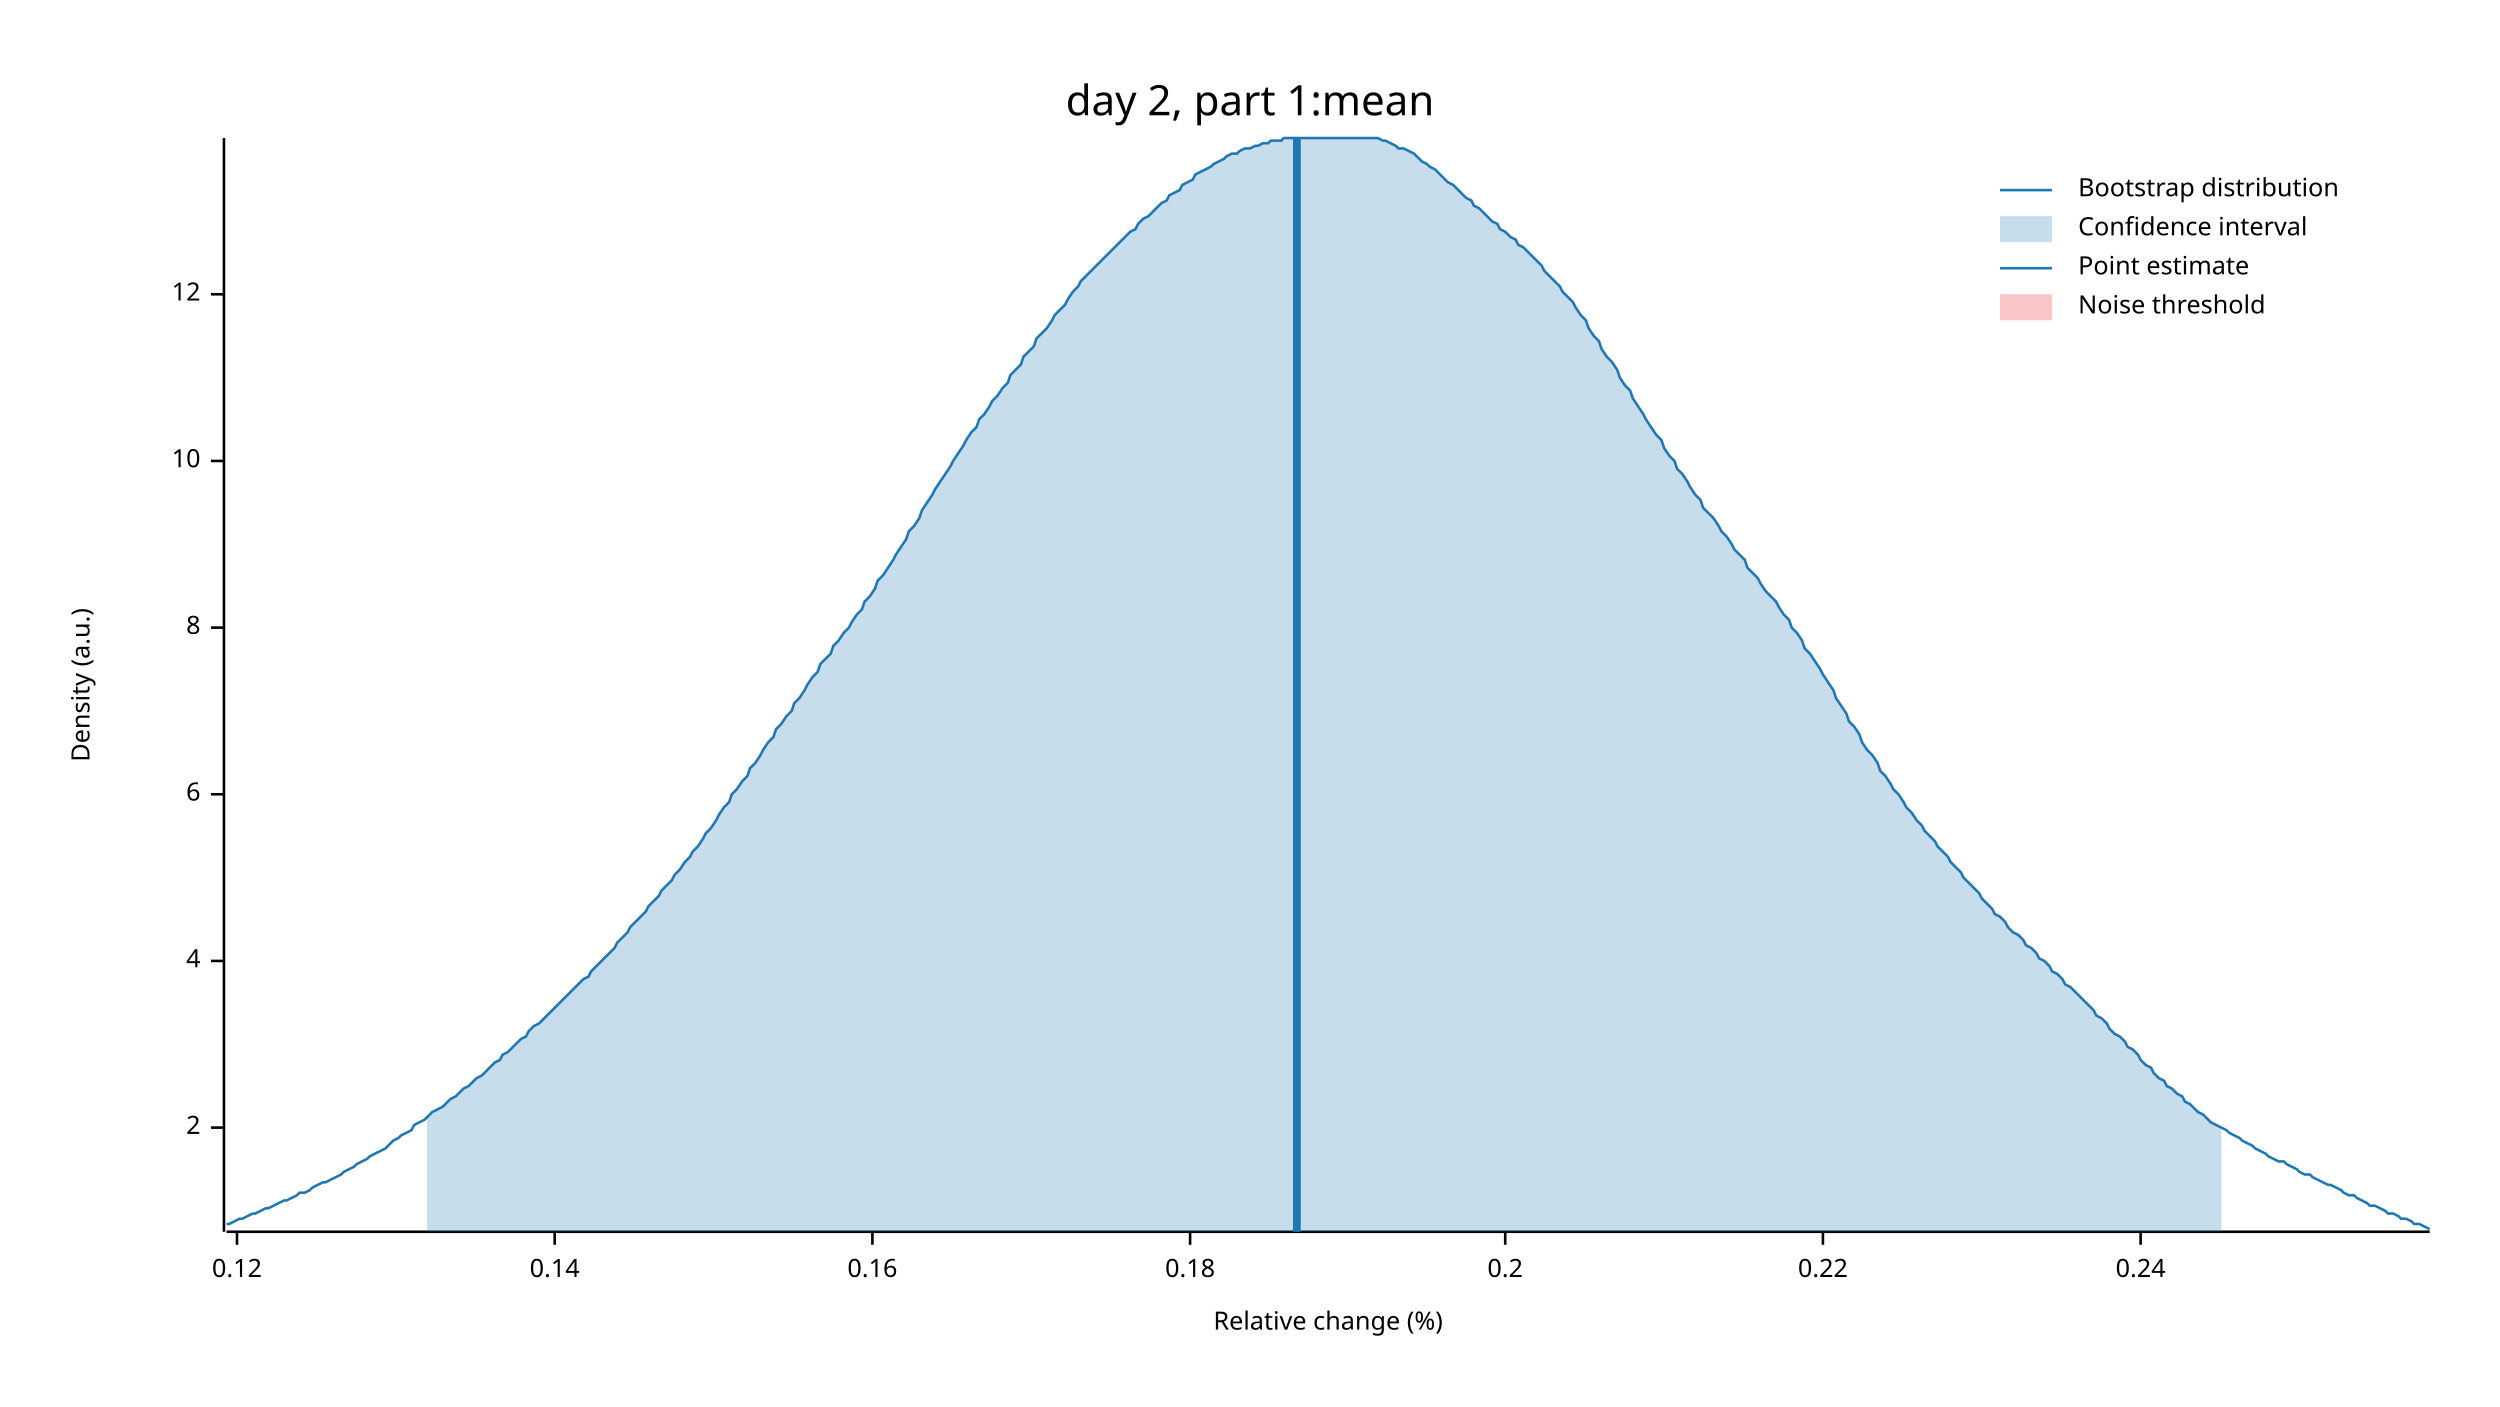
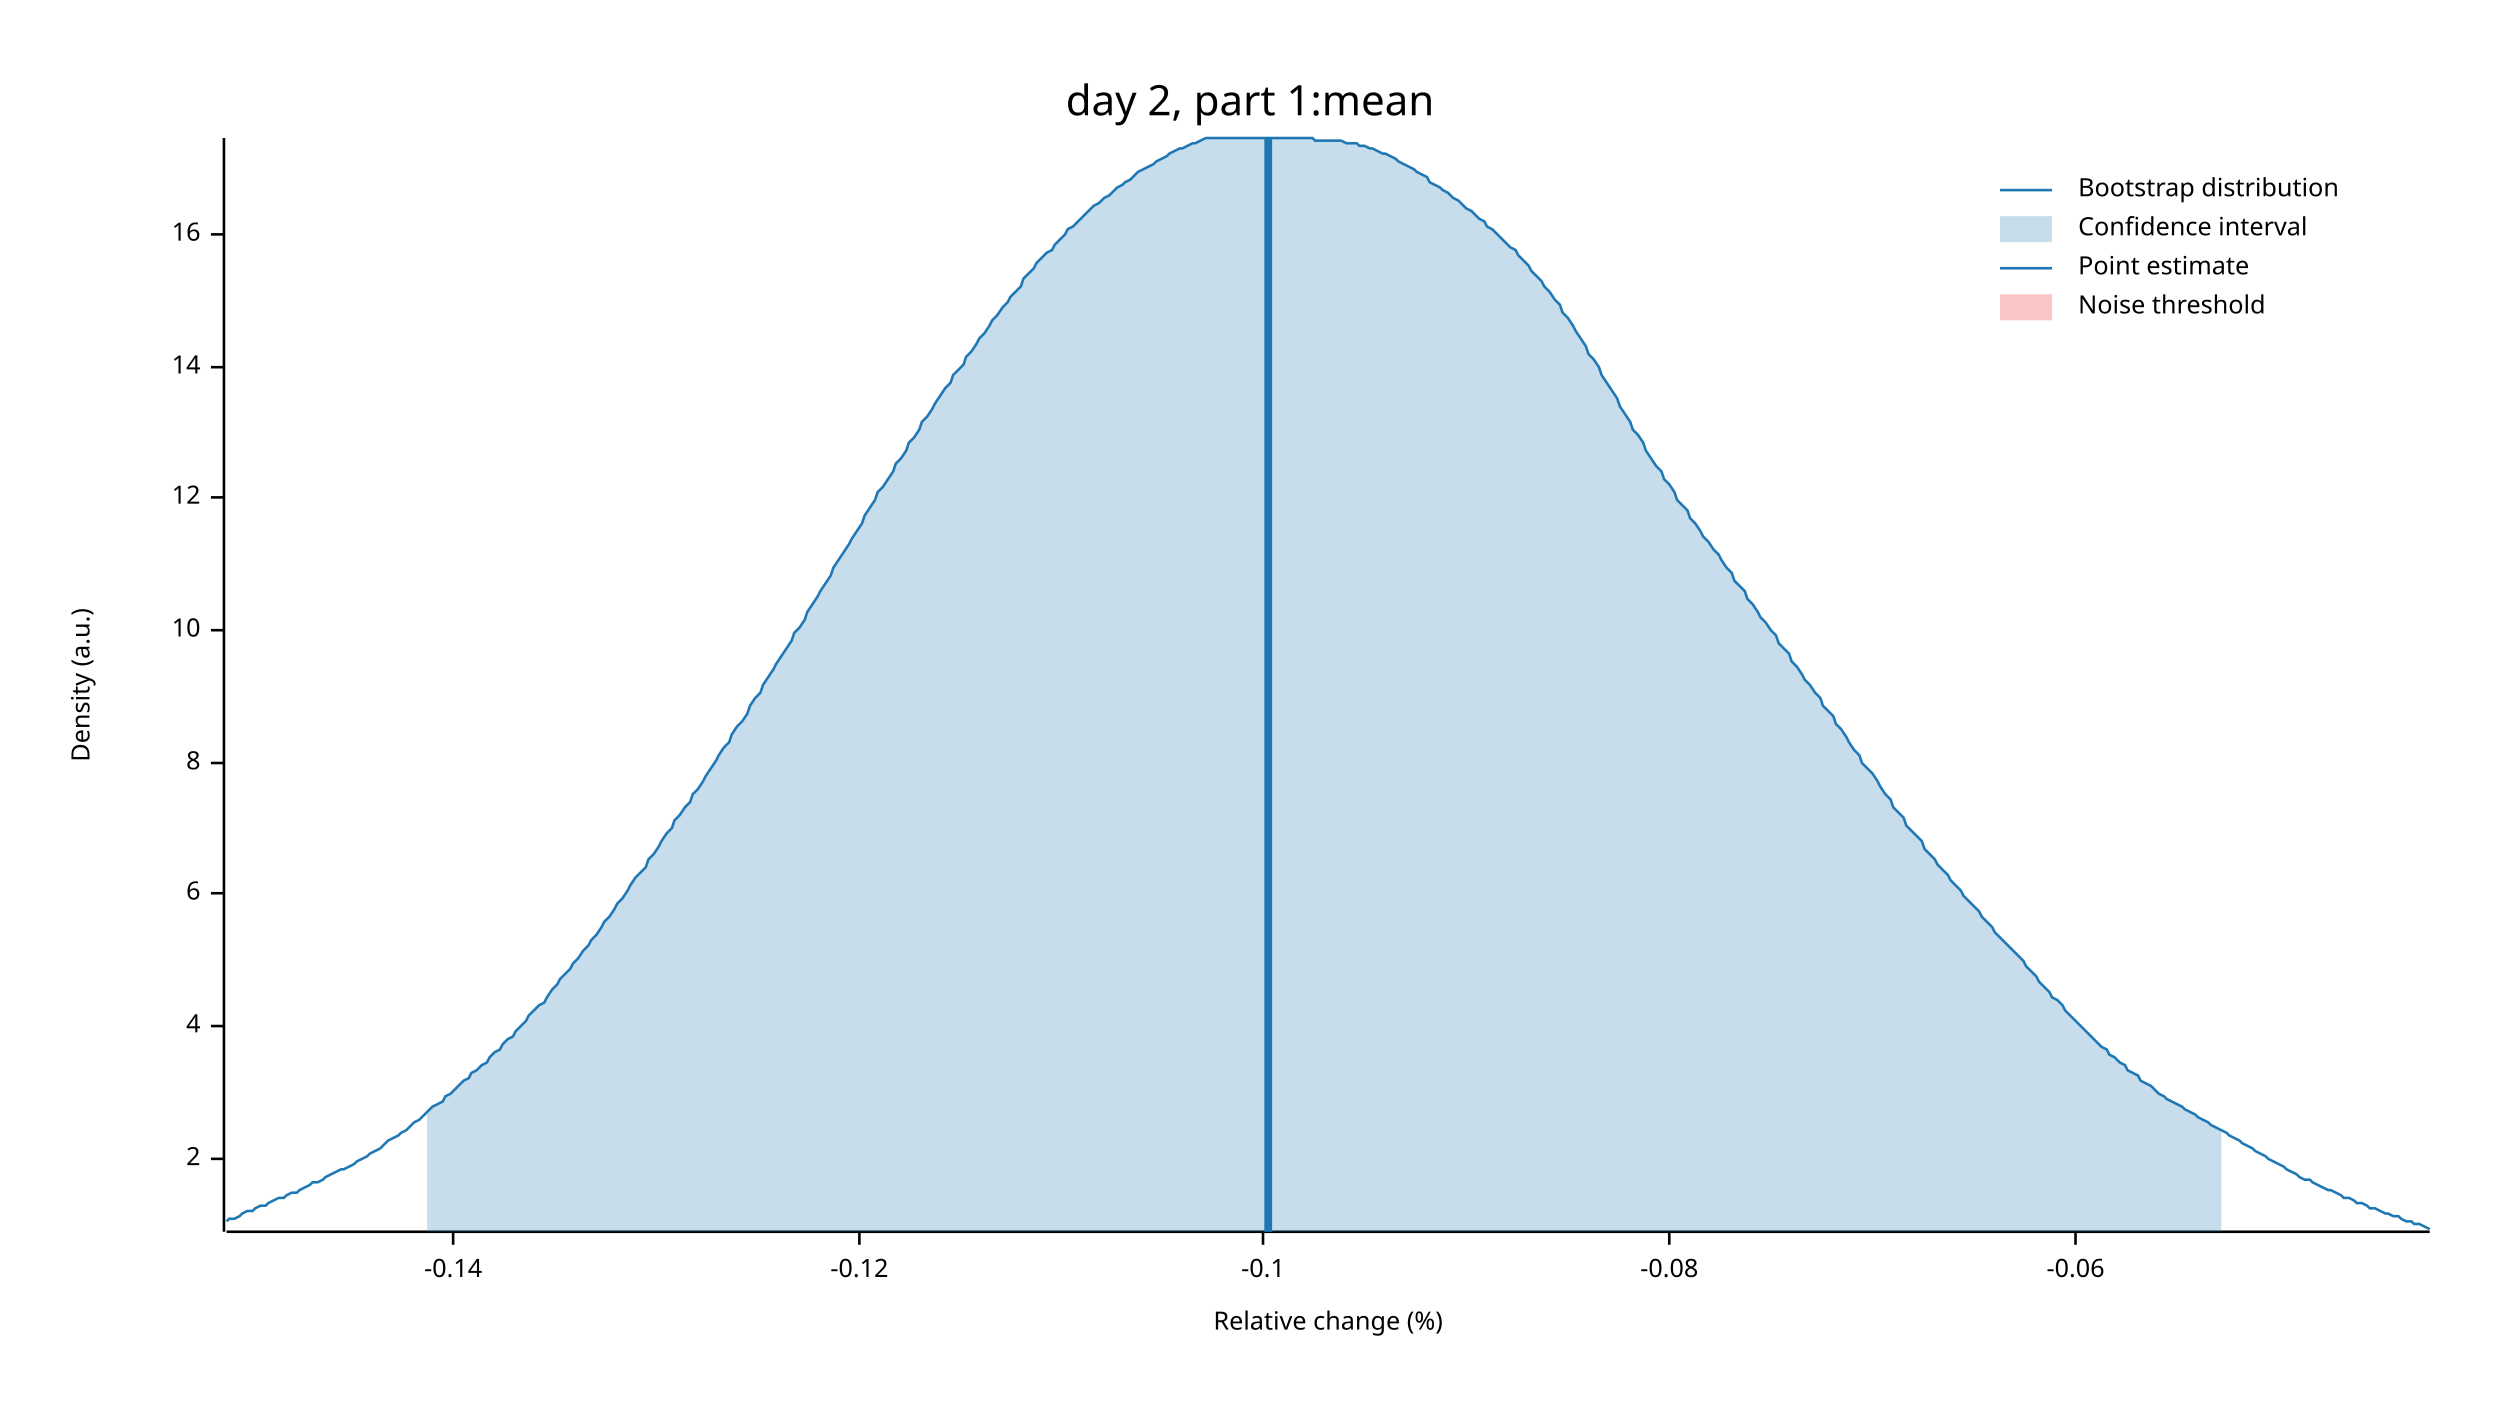
<svg xmlns="http://www.w3.org/2000/svg" width="960" height="540" viewBox="0 0 960 540">
  <text x="480" y="32" dy="0.76em" text-anchor="middle" font-family="sans-serif" font-size="16.129" opacity="1" fill="#000000">
day 2, part 1:mean
</text>
  <text x="27" y="263" dy="0.76em" text-anchor="middle" font-family="sans-serif" font-size="9.677" opacity="1" fill="#000000" transform="rotate(270, 27, 263)">
Density (a.u.)
</text>
  <text x="510" y="513" dy="-0.5ex" text-anchor="middle" font-family="sans-serif" font-size="9.677" opacity="1" fill="#000000">
Relative change (%)
</text>
  <polyline fill="none" opacity="1" stroke="#000000" stroke-width="1" points="86,53 86,473 " />
-   <text x="77" y="433" dy="0.5ex" text-anchor="end" font-family="sans-serif" font-size="9.677" opacity="1" fill="#000000">
+   <text x="77" y="445" dy="0.5ex" text-anchor="end" font-family="sans-serif" font-size="9.677" opacity="1" fill="#000000">
2
</text>
-   <polyline fill="none" opacity="1" stroke="#000000" stroke-width="1" points="81,433 86,433 " />
-   <text x="77" y="369" dy="0.5ex" text-anchor="end" font-family="sans-serif" font-size="9.677" opacity="1" fill="#000000">
+   <polyline fill="none" opacity="1" stroke="#000000" stroke-width="1" points="81,445 86,445 " />
+   <text x="77" y="394" dy="0.5ex" text-anchor="end" font-family="sans-serif" font-size="9.677" opacity="1" fill="#000000">
4
</text>
-   <polyline fill="none" opacity="1" stroke="#000000" stroke-width="1" points="81,369 86,369 " />
-   <text x="77" y="305" dy="0.5ex" text-anchor="end" font-family="sans-serif" font-size="9.677" opacity="1" fill="#000000">
+   <polyline fill="none" opacity="1" stroke="#000000" stroke-width="1" points="81,394 86,394 " />
+   <text x="77" y="343" dy="0.5ex" text-anchor="end" font-family="sans-serif" font-size="9.677" opacity="1" fill="#000000">
6
</text>
-   <polyline fill="none" opacity="1" stroke="#000000" stroke-width="1" points="81,305 86,305 " />
-   <text x="77" y="241" dy="0.5ex" text-anchor="end" font-family="sans-serif" font-size="9.677" opacity="1" fill="#000000">
+   <polyline fill="none" opacity="1" stroke="#000000" stroke-width="1" points="81,343 86,343 " />
+   <text x="77" y="293" dy="0.5ex" text-anchor="end" font-family="sans-serif" font-size="9.677" opacity="1" fill="#000000">
8
</text>
-   <polyline fill="none" opacity="1" stroke="#000000" stroke-width="1" points="81,241 86,241 " />
-   <text x="77" y="177" dy="0.5ex" text-anchor="end" font-family="sans-serif" font-size="9.677" opacity="1" fill="#000000">
+   <polyline fill="none" opacity="1" stroke="#000000" stroke-width="1" points="81,293 86,293 " />
+   <text x="77" y="242" dy="0.5ex" text-anchor="end" font-family="sans-serif" font-size="9.677" opacity="1" fill="#000000">
10
</text>
-   <polyline fill="none" opacity="1" stroke="#000000" stroke-width="1" points="81,177 86,177 " />
-   <text x="77" y="113" dy="0.5ex" text-anchor="end" font-family="sans-serif" font-size="9.677" opacity="1" fill="#000000">
+   <polyline fill="none" opacity="1" stroke="#000000" stroke-width="1" points="81,242 86,242 " />
+   <text x="77" y="191" dy="0.5ex" text-anchor="end" font-family="sans-serif" font-size="9.677" opacity="1" fill="#000000">
12
</text>
-   <polyline fill="none" opacity="1" stroke="#000000" stroke-width="1" points="81,113 86,113 " />
+   <polyline fill="none" opacity="1" stroke="#000000" stroke-width="1" points="81,191 86,191 " />
+   <text x="77" y="141" dy="0.5ex" text-anchor="end" font-family="sans-serif" font-size="9.677" opacity="1" fill="#000000">
+ 14
+ </text>
+   <polyline fill="none" opacity="1" stroke="#000000" stroke-width="1" points="81,141 86,141 " />
+   <text x="77" y="90" dy="0.5ex" text-anchor="end" font-family="sans-serif" font-size="9.677" opacity="1" fill="#000000">
+ 16
+ </text>
+   <polyline fill="none" opacity="1" stroke="#000000" stroke-width="1" points="81,90 86,90 " />
  <polyline fill="none" opacity="1" stroke="#000000" stroke-width="1" points="87,473 933,473 " />
-   <text x="91" y="483" dy="0.76em" text-anchor="middle" font-family="sans-serif" font-size="9.677" opacity="1" fill="#000000">
- 0.12
+   <text x="174" y="483" dy="0.76em" text-anchor="middle" font-family="sans-serif" font-size="9.677" opacity="1" fill="#000000">
+ -0.14
</text>
-   <polyline fill="none" opacity="1" stroke="#000000" stroke-width="1" points="91,473 91,478 " />
-   <text x="213" y="483" dy="0.76em" text-anchor="middle" font-family="sans-serif" font-size="9.677" opacity="1" fill="#000000">
- 0.14
+   <polyline fill="none" opacity="1" stroke="#000000" stroke-width="1" points="174,473 174,478 " />
+   <text x="330" y="483" dy="0.76em" text-anchor="middle" font-family="sans-serif" font-size="9.677" opacity="1" fill="#000000">
+ -0.12
</text>
-   <polyline fill="none" opacity="1" stroke="#000000" stroke-width="1" points="213,473 213,478 " />
-   <text x="335" y="483" dy="0.76em" text-anchor="middle" font-family="sans-serif" font-size="9.677" opacity="1" fill="#000000">
- 0.16
+   <polyline fill="none" opacity="1" stroke="#000000" stroke-width="1" points="330,473 330,478 " />
+   <text x="485" y="483" dy="0.76em" text-anchor="middle" font-family="sans-serif" font-size="9.677" opacity="1" fill="#000000">
+ -0.1
</text>
-   <polyline fill="none" opacity="1" stroke="#000000" stroke-width="1" points="335,473 335,478 " />
-   <text x="457" y="483" dy="0.76em" text-anchor="middle" font-family="sans-serif" font-size="9.677" opacity="1" fill="#000000">
- 0.18
+   <polyline fill="none" opacity="1" stroke="#000000" stroke-width="1" points="485,473 485,478 " />
+   <text x="641" y="483" dy="0.76em" text-anchor="middle" font-family="sans-serif" font-size="9.677" opacity="1" fill="#000000">
+ -0.08
</text>
-   <polyline fill="none" opacity="1" stroke="#000000" stroke-width="1" points="457,473 457,478 " />
-   <text x="578" y="483" dy="0.76em" text-anchor="middle" font-family="sans-serif" font-size="9.677" opacity="1" fill="#000000">
- 0.2
+   <polyline fill="none" opacity="1" stroke="#000000" stroke-width="1" points="641,473 641,478 " />
+   <text x="797" y="483" dy="0.76em" text-anchor="middle" font-family="sans-serif" font-size="9.677" opacity="1" fill="#000000">
+ -0.06
</text>
-   <polyline fill="none" opacity="1" stroke="#000000" stroke-width="1" points="578,473 578,478 " />
-   <text x="700" y="483" dy="0.76em" text-anchor="middle" font-family="sans-serif" font-size="9.677" opacity="1" fill="#000000">
- 0.22
- </text>
-   <polyline fill="none" opacity="1" stroke="#000000" stroke-width="1" points="700,473 700,478 " />
-   <text x="822" y="483" dy="0.76em" text-anchor="middle" font-family="sans-serif" font-size="9.677" opacity="1" fill="#000000">
- 0.24
- </text>
-   <polyline fill="none" opacity="1" stroke="#000000" stroke-width="1" points="822,473 822,478 " />
-   <polyline fill="none" opacity="1" stroke="#1F78B4" stroke-width="1" points="87,470 88,470 90,469 92,468 93,468 95,467 97,466 98,466 100,465 102,464 103,464 105,463 107,462 109,461 110,461 112,460 114,459 115,458 117,458 119,457 120,456 122,455 124,454 125,454 127,453 129,452 131,451 132,450 134,449 136,448 137,447 139,446 141,445 142,444 144,443 146,442 148,441 149,440 151,438 153,437 154,436 156,435 158,434 159,432 161,431 163,430 164,429 166,427 168,426 170,425 171,424 173,422 175,421 176,420 178,418 180,417 181,416 183,414 185,413 187,411 188,410 190,408 192,407 193,405 195,404 197,402 198,401 200,399 202,398 203,396 205,394 207,393 209,391 210,390 212,388 214,386 215,385 217,383 219,381 220,380 222,378 224,376 226,375 227,373 229,371 231,369 232,368 234,366 236,364 237,362 239,360 241,358 242,356 244,354 246,352 248,350 249,348 251,346 253,344 254,342 256,340 258,338 259,336 261,334 263,331 265,329 266,327 268,325 270,322 271,320 273,318 275,315 276,313 278,310 280,308 281,305 283,303 285,300 287,298 288,295 290,293 292,290 293,288 295,285 297,283 298,280 300,278 302,275 304,273 305,270 307,268 309,265 310,263 312,260 314,258 315,255 317,253 319,251 320,248 322,246 324,243 326,241 327,239 329,236 331,234 332,231 334,229 336,226 337,223 339,221 341,218 343,215 344,213 346,210 348,207 349,204 351,202 353,199 354,196 356,193 358,190 359,188 361,185 363,182 365,179 366,177 368,174 370,171 371,169 373,166 375,164 376,161 378,159 380,156 381,154 383,152 385,149 387,147 388,144 390,142 392,140 393,137 395,135 397,133 398,130 400,128 402,126 404,123 405,121 407,119 409,117 410,115 412,112 414,110 415,108 417,106 419,104 420,103 422,101 424,99 426,97 427,96 429,94 431,92 432,91 434,89 436,88 437,86 439,84 441,83 443,81 444,80 446,78 448,77 449,75 451,74 453,73 454,71 456,70 458,69 459,67 461,66 463,65 465,64 466,63 468,62 470,61 471,60 473,59 475,59 476,58 478,57 480,57 482,56 483,56 485,55 487,55 488,54 490,54 492,54 493,53 495,53 497,53 498,53 500,53 502,53 504,53 505,53 507,53 509,53 510,53 512,53 514,53 515,53 517,53 519,53 521,53 522,53 524,53 526,53 527,53 529,53 531,54 532,54 534,55 536,56 537,57 539,57 541,58 543,59 544,60 546,62 548,63 549,64 551,65 553,67 554,68 556,70 558,71 560,73 561,74 563,76 565,77 566,79 568,80 570,82 571,83 573,85 575,86 576,88 578,89 580,91 582,92 583,94 585,95 587,97 588,98 590,100 592,102 593,104 595,106 597,108 599,110 600,112 602,114 604,116 605,118 607,121 609,123 610,126 612,129 614,131 615,134 617,137 619,139 621,142 622,145 624,148 626,150 627,153 629,156 631,159 632,161 634,164 636,167 638,169 639,172 641,175 643,177 644,180 646,182 648,185 649,187 651,190 653,192 654,195 656,197 658,199 660,202 661,204 663,206 665,209 666,211 668,213 670,215 671,218 673,220 675,222 676,224 678,227 680,229 682,231 683,233 685,236 687,238 688,241 690,243 692,246 693,249 695,251 697,254 699,257 700,259 702,262 704,265 705,268 707,271 709,274 710,277 712,279 714,282 715,285 717,288 719,290 721,293 722,296 724,298 726,301 727,303 729,305 731,308 732,310 734,312 736,315 738,317 739,319 741,321 743,323 744,325 746,327 748,329 749,331 751,333 753,335 754,337 756,339 758,341 760,343 761,345 763,347 765,349 766,351 768,352 770,354 771,356 773,358 775,359 777,361 778,363 780,364 782,366 783,368 785,369 787,371 788,373 790,374 792,376 793,378 795,379 797,381 799,383 800,384 802,386 804,388 805,390 807,391 809,393 810,395 812,397 814,398 816,400 817,402 819,403 821,405 822,407 824,409 826,410 827,412 829,414 831,415 832,417 834,418 836,420 838,421 839,423 841,424 843,426 844,427 846,428 848,430 849,431 851,432 853,433 855,434 856,435 858,436 860,437 861,438 863,439 865,440 866,441 868,442 870,443 871,444 873,445 875,446 877,446 878,447 880,448 882,449 883,450 885,451 887,451 888,452 890,453 892,454 894,455 895,455 897,456 899,457 900,458 902,459 904,459 905,460 907,461 909,462 910,463 912,463 914,464 916,465 917,466 919,466 921,467 922,468 924,468 926,469 927,470 929,470 931,471 933,472 " />
-   <polygon opacity="0.25" fill="#1F78B4" points="164,429 166,427 168,426 170,425 171,424 173,422 175,421 176,420 178,418 180,417 181,416 183,414 185,413 187,411 188,410 190,408 192,407 193,405 195,404 197,402 198,401 200,399 202,398 203,396 205,394 207,393 209,391 210,390 212,388 214,386 215,385 217,383 219,381 220,380 222,378 224,376 226,375 227,373 229,371 231,369 232,368 234,366 236,364 237,362 239,360 241,358 242,356 244,354 246,352 248,350 249,348 251,346 253,344 254,342 256,340 258,338 259,336 261,334 263,331 265,329 266,327 268,325 270,322 271,320 273,318 275,315 276,313 278,310 280,308 281,305 283,303 285,300 287,298 288,295 290,293 292,290 293,288 295,285 297,283 298,280 300,278 302,275 304,273 305,270 307,268 309,265 310,263 312,260 314,258 315,255 317,253 319,251 320,248 322,246 324,243 326,241 327,239 329,236 331,234 332,231 334,229 336,226 337,223 339,221 341,218 343,215 344,213 346,210 348,207 349,204 351,202 353,199 354,196 356,193 358,190 359,188 361,185 363,182 365,179 366,177 368,174 370,171 371,169 373,166 375,164 376,161 378,159 380,156 381,154 383,152 385,149 387,147 388,144 390,142 392,140 393,137 395,135 397,133 398,130 400,128 402,126 404,123 405,121 407,119 409,117 410,115 412,112 414,110 415,108 417,106 419,104 420,103 422,101 424,99 426,97 427,96 429,94 431,92 432,91 434,89 436,88 437,86 439,84 441,83 443,81 444,80 446,78 448,77 449,75 451,74 453,73 454,71 456,70 458,69 459,67 461,66 463,65 465,64 466,63 468,62 470,61 471,60 473,59 475,59 476,58 478,57 480,57 482,56 483,56 485,55 487,55 488,54 490,54 492,54 493,53 495,53 497,53 498,53 500,53 502,53 504,53 505,53 507,53 509,53 510,53 512,53 514,53 515,53 517,53 519,53 521,53 522,53 524,53 526,53 527,53 529,53 531,54 532,54 534,55 536,56 537,57 539,57 541,58 543,59 544,60 546,62 548,63 549,64 551,65 553,67 554,68 556,70 558,71 560,73 561,74 563,76 565,77 566,79 568,80 570,82 571,83 573,85 575,86 576,88 578,89 580,91 582,92 583,94 585,95 587,97 588,98 590,100 592,102 593,104 595,106 597,108 599,110 600,112 602,114 604,116 605,118 607,121 609,123 610,126 612,129 614,131 615,134 617,137 619,139 621,142 622,145 624,148 626,150 627,153 629,156 631,159 632,161 634,164 636,167 638,169 639,172 641,175 643,177 644,180 646,182 648,185 649,187 651,190 653,192 654,195 656,197 658,199 660,202 661,204 663,206 665,209 666,211 668,213 670,215 671,218 673,220 675,222 676,224 678,227 680,229 682,231 683,233 685,236 687,238 688,241 690,243 692,246 693,249 695,251 697,254 699,257 700,259 702,262 704,265 705,268 707,271 709,274 710,277 712,279 714,282 715,285 717,288 719,290 721,293 722,296 724,298 726,301 727,303 729,305 731,308 732,310 734,312 736,315 738,317 739,319 741,321 743,323 744,325 746,327 748,329 749,331 751,333 753,335 754,337 756,339 758,341 760,343 761,345 763,347 765,349 766,351 768,352 770,354 771,356 773,358 775,359 777,361 778,363 780,364 782,366 783,368 785,369 787,371 788,373 790,374 792,376 793,378 795,379 797,381 799,383 800,384 802,386 804,388 805,390 807,391 809,393 810,395 812,397 814,398 816,400 817,402 819,403 821,405 822,407 824,409 826,410 827,412 829,414 831,415 832,417 834,418 836,420 838,421 839,423 841,424 843,426 844,427 846,428 848,430 849,431 851,432 853,433 853,473 164,473 " />
-   <polyline fill="none" opacity="1" stroke="#1F78B4" stroke-width="3" points="498,473 498,53 " />
+   <polyline fill="none" opacity="1" stroke="#000000" stroke-width="1" points="797,473 797,478 " />
+   <polyline fill="none" opacity="1" stroke="#1F78B4" stroke-width="1" points="87,469 88,468 90,468 92,467 93,466 95,465 97,465 98,464 100,463 102,463 103,462 105,461 107,460 109,460 110,459 112,458 114,458 115,457 117,456 119,455 120,454 122,454 124,453 125,452 127,451 129,450 131,449 132,449 134,448 136,447 137,446 139,445 141,444 142,443 144,442 146,441 148,439 149,438 151,437 153,436 154,435 156,434 158,432 159,431 161,430 163,428 164,427 166,425 168,424 170,423 171,421 173,420 175,418 176,417 178,415 180,414 181,412 183,411 185,409 187,408 188,406 190,404 192,403 193,401 195,399 197,398 198,396 200,394 202,392 203,390 205,388 207,386 209,385 210,383 212,380 214,378 215,376 217,374 219,372 220,370 222,368 224,365 226,363 227,361 229,359 231,356 232,354 234,352 236,349 237,347 239,345 241,342 242,340 244,337 246,335 248,333 249,330 251,328 253,325 254,323 256,320 258,318 259,315 261,313 263,310 265,308 266,305 268,303 270,300 271,298 273,295 275,292 276,290 278,287 280,285 281,282 283,279 285,277 287,274 288,271 290,268 292,266 293,263 295,260 297,257 298,255 300,252 302,249 304,246 305,243 307,241 309,238 310,235 312,232 314,229 315,227 317,224 319,221 320,218 322,215 324,212 326,209 327,207 329,204 331,201 332,198 334,195 336,192 337,189 339,187 341,184 343,181 344,178 346,176 348,173 349,170 351,168 353,165 354,162 356,160 358,157 359,155 361,152 363,149 365,147 366,144 368,142 370,140 371,137 373,135 375,132 376,130 378,128 380,125 381,123 383,121 385,118 387,116 388,114 390,112 392,110 393,107 395,105 397,103 398,101 400,99 402,97 404,96 405,94 407,92 409,90 410,88 412,87 414,85 415,84 417,82 419,80 420,79 422,78 424,76 426,75 427,74 429,72 431,71 432,70 434,69 436,67 437,66 439,65 441,64 443,63 444,62 446,61 448,60 449,59 451,58 453,57 454,57 456,56 458,55 459,55 461,54 463,53 465,53 466,53 468,53 470,53 471,53 473,53 475,53 476,53 478,53 480,53 482,53 483,53 485,53 487,53 488,53 490,53 492,53 493,53 495,53 497,53 498,53 500,53 502,53 504,53 505,54 507,54 509,54 510,54 512,54 514,54 515,54 517,55 519,55 521,55 522,56 524,56 526,57 527,57 529,58 531,59 532,59 534,60 536,61 537,62 539,63 541,64 543,65 544,66 546,67 548,68 549,70 551,71 553,72 554,73 556,74 558,76 560,77 561,78 563,80 565,81 566,82 568,84 570,85 571,87 573,88 575,90 576,91 578,93 580,95 582,96 583,98 585,100 587,102 588,104 590,106 592,108 593,110 595,112 597,115 599,117 600,120 602,122 604,125 605,127 607,130 609,133 610,136 612,138 614,141 615,144 617,147 619,150 621,153 622,156 624,159 626,162 627,165 629,167 631,170 632,173 634,176 636,179 638,181 639,184 641,186 643,189 644,192 646,194 648,196 649,199 651,201 653,204 654,206 656,208 658,211 660,213 661,215 663,218 665,220 666,223 668,225 670,227 671,230 673,232 675,235 676,237 678,239 680,242 682,244 683,247 685,249 687,251 688,254 690,256 692,259 693,261 695,263 697,266 699,268 700,271 702,273 704,275 705,278 707,280 709,283 710,285 712,288 714,290 715,293 717,295 719,297 721,300 722,302 724,305 726,307 727,310 729,312 731,314 732,317 734,319 736,321 738,323 739,326 741,328 743,330 744,332 746,334 748,336 749,338 751,340 753,342 754,344 756,346 758,348 760,350 761,352 763,354 765,356 766,358 768,360 770,362 771,363 773,365 775,367 777,369 778,371 780,373 782,375 783,377 785,379 787,381 788,383 790,384 792,386 793,388 795,390 797,392 799,394 800,395 802,397 804,399 805,400 807,402 809,403 810,405 812,406 814,408 816,409 817,411 819,412 821,413 822,415 824,416 826,417 827,418 829,420 831,421 832,422 834,423 836,424 838,425 839,426 841,427 843,428 844,429 846,430 848,431 849,432 851,433 853,434 855,435 856,436 858,437 860,438 861,439 863,440 865,441 866,442 868,443 870,444 871,445 873,446 875,447 877,448 878,449 880,450 882,451 883,452 885,453 887,453 888,454 890,455 892,456 894,457 895,457 897,458 899,459 900,460 902,460 904,461 905,462 907,462 909,463 910,464 912,464 914,465 916,466 917,466 919,467 921,467 922,468 924,469 926,469 927,470 929,470 931,471 933,472 " />
+   <polygon opacity="0.25" fill="#1F78B4" points="164,427 166,425 168,424 170,423 171,421 173,420 175,418 176,417 178,415 180,414 181,412 183,411 185,409 187,408 188,406 190,404 192,403 193,401 195,399 197,398 198,396 200,394 202,392 203,390 205,388 207,386 209,385 210,383 212,380 214,378 215,376 217,374 219,372 220,370 222,368 224,365 226,363 227,361 229,359 231,356 232,354 234,352 236,349 237,347 239,345 241,342 242,340 244,337 246,335 248,333 249,330 251,328 253,325 254,323 256,320 258,318 259,315 261,313 263,310 265,308 266,305 268,303 270,300 271,298 273,295 275,292 276,290 278,287 280,285 281,282 283,279 285,277 287,274 288,271 290,268 292,266 293,263 295,260 297,257 298,255 300,252 302,249 304,246 305,243 307,241 309,238 310,235 312,232 314,229 315,227 317,224 319,221 320,218 322,215 324,212 326,209 327,207 329,204 331,201 332,198 334,195 336,192 337,189 339,187 341,184 343,181 344,178 346,176 348,173 349,170 351,168 353,165 354,162 356,160 358,157 359,155 361,152 363,149 365,147 366,144 368,142 370,140 371,137 373,135 375,132 376,130 378,128 380,125 381,123 383,121 385,118 387,116 388,114 390,112 392,110 393,107 395,105 397,103 398,101 400,99 402,97 404,96 405,94 407,92 409,90 410,88 412,87 414,85 415,84 417,82 419,80 420,79 422,78 424,76 426,75 427,74 429,72 431,71 432,70 434,69 436,67 437,66 439,65 441,64 443,63 444,62 446,61 448,60 449,59 451,58 453,57 454,57 456,56 458,55 459,55 461,54 463,53 465,53 466,53 468,53 470,53 471,53 473,53 475,53 476,53 478,53 480,53 482,53 483,53 485,53 487,53 488,53 490,53 492,53 493,53 495,53 497,53 498,53 500,53 502,53 504,53 505,54 507,54 509,54 510,54 512,54 514,54 515,54 517,55 519,55 521,55 522,56 524,56 526,57 527,57 529,58 531,59 532,59 534,60 536,61 537,62 539,63 541,64 543,65 544,66 546,67 548,68 549,70 551,71 553,72 554,73 556,74 558,76 560,77 561,78 563,80 565,81 566,82 568,84 570,85 571,87 573,88 575,90 576,91 578,93 580,95 582,96 583,98 585,100 587,102 588,104 590,106 592,108 593,110 595,112 597,115 599,117 600,120 602,122 604,125 605,127 607,130 609,133 610,136 612,138 614,141 615,144 617,147 619,150 621,153 622,156 624,159 626,162 627,165 629,167 631,170 632,173 634,176 636,179 638,181 639,184 641,186 643,189 644,192 646,194 648,196 649,199 651,201 653,204 654,206 656,208 658,211 660,213 661,215 663,218 665,220 666,223 668,225 670,227 671,230 673,232 675,235 676,237 678,239 680,242 682,244 683,247 685,249 687,251 688,254 690,256 692,259 693,261 695,263 697,266 699,268 700,271 702,273 704,275 705,278 707,280 709,283 710,285 712,288 714,290 715,293 717,295 719,297 721,300 722,302 724,305 726,307 727,310 729,312 731,314 732,317 734,319 736,321 738,323 739,326 741,328 743,330 744,332 746,334 748,336 749,338 751,340 753,342 754,344 756,346 758,348 760,350 761,352 763,354 765,356 766,358 768,360 770,362 771,363 773,365 775,367 777,369 778,371 780,373 782,375 783,377 785,379 787,381 788,383 790,384 792,386 793,388 795,390 797,392 799,394 800,395 802,397 804,399 805,400 807,402 809,403 810,405 812,406 814,408 816,409 817,411 819,412 821,413 822,415 824,416 826,417 827,418 829,420 831,421 832,422 834,423 836,424 838,425 839,426 841,427 843,428 844,429 846,430 848,431 849,432 851,433 853,434 853,473 164,473 " />
+   <polyline fill="none" opacity="1" stroke="#1F78B4" stroke-width="3" points="487,473 487,53 " />
  <rect x="510" y="53" width="0" height="419" opacity="0.1" fill="#E31A1C" stroke="none" />
  <text x="798" y="68" dy="0.76em" text-anchor="start" font-family="sans-serif" font-size="9.677" opacity="1" fill="#000000">
Bootstrap distribution
</text>
  <text x="798" y="83" dy="0.76em" text-anchor="start" font-family="sans-serif" font-size="9.677" opacity="1" fill="#000000">
Confidence interval
</text>
  <text x="798" y="98" dy="0.76em" text-anchor="start" font-family="sans-serif" font-size="9.677" opacity="1" fill="#000000">
Point estimate
</text>
  <text x="798" y="113" dy="0.76em" text-anchor="start" font-family="sans-serif" font-size="9.677" opacity="1" fill="#000000">
Noise threshold
</text>
  <polyline fill="none" opacity="1" stroke="#1F78B4" stroke-width="1" points="768,73 788,73 " />
  <rect x="768" y="83" width="20" height="10" opacity="0.25" fill="#1F78B4" stroke="none" />
  <polyline fill="none" opacity="1" stroke="#1F78B4" stroke-width="1" points="768,103 788,103 " />
  <rect x="768" y="113" width="20" height="10" opacity="0.25" fill="#E31A1C" stroke="none" />
</svg>
